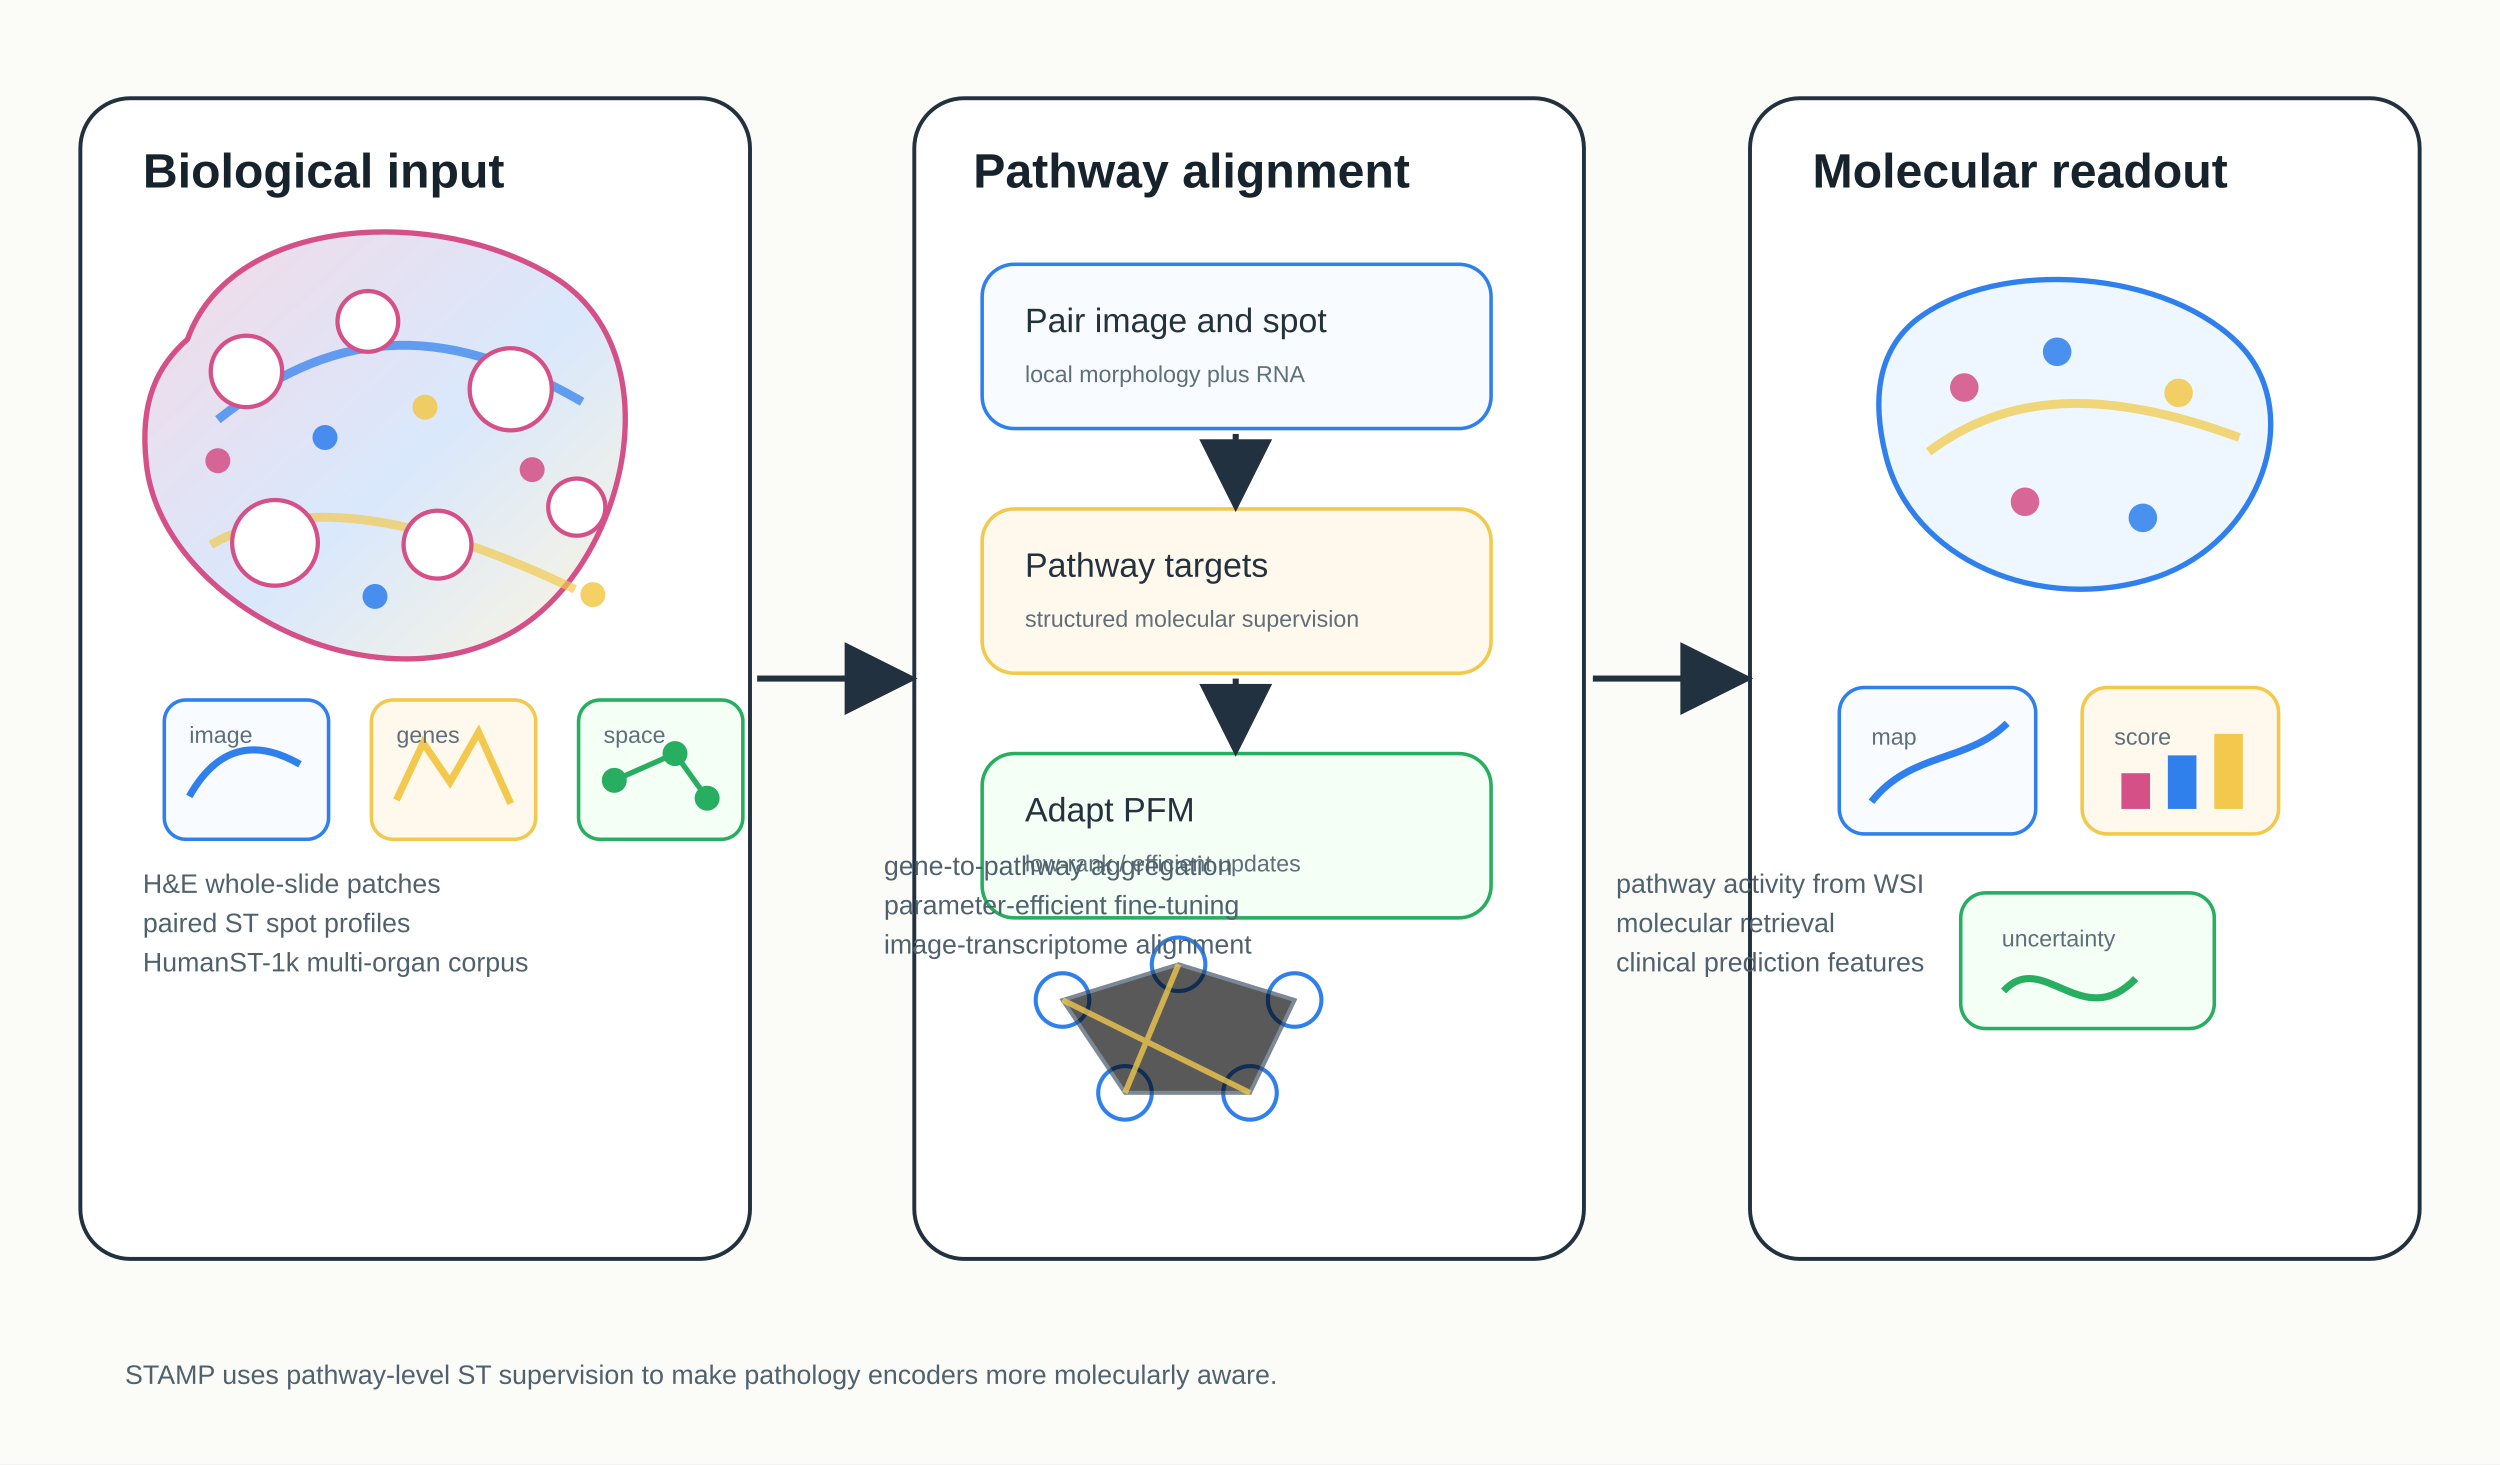
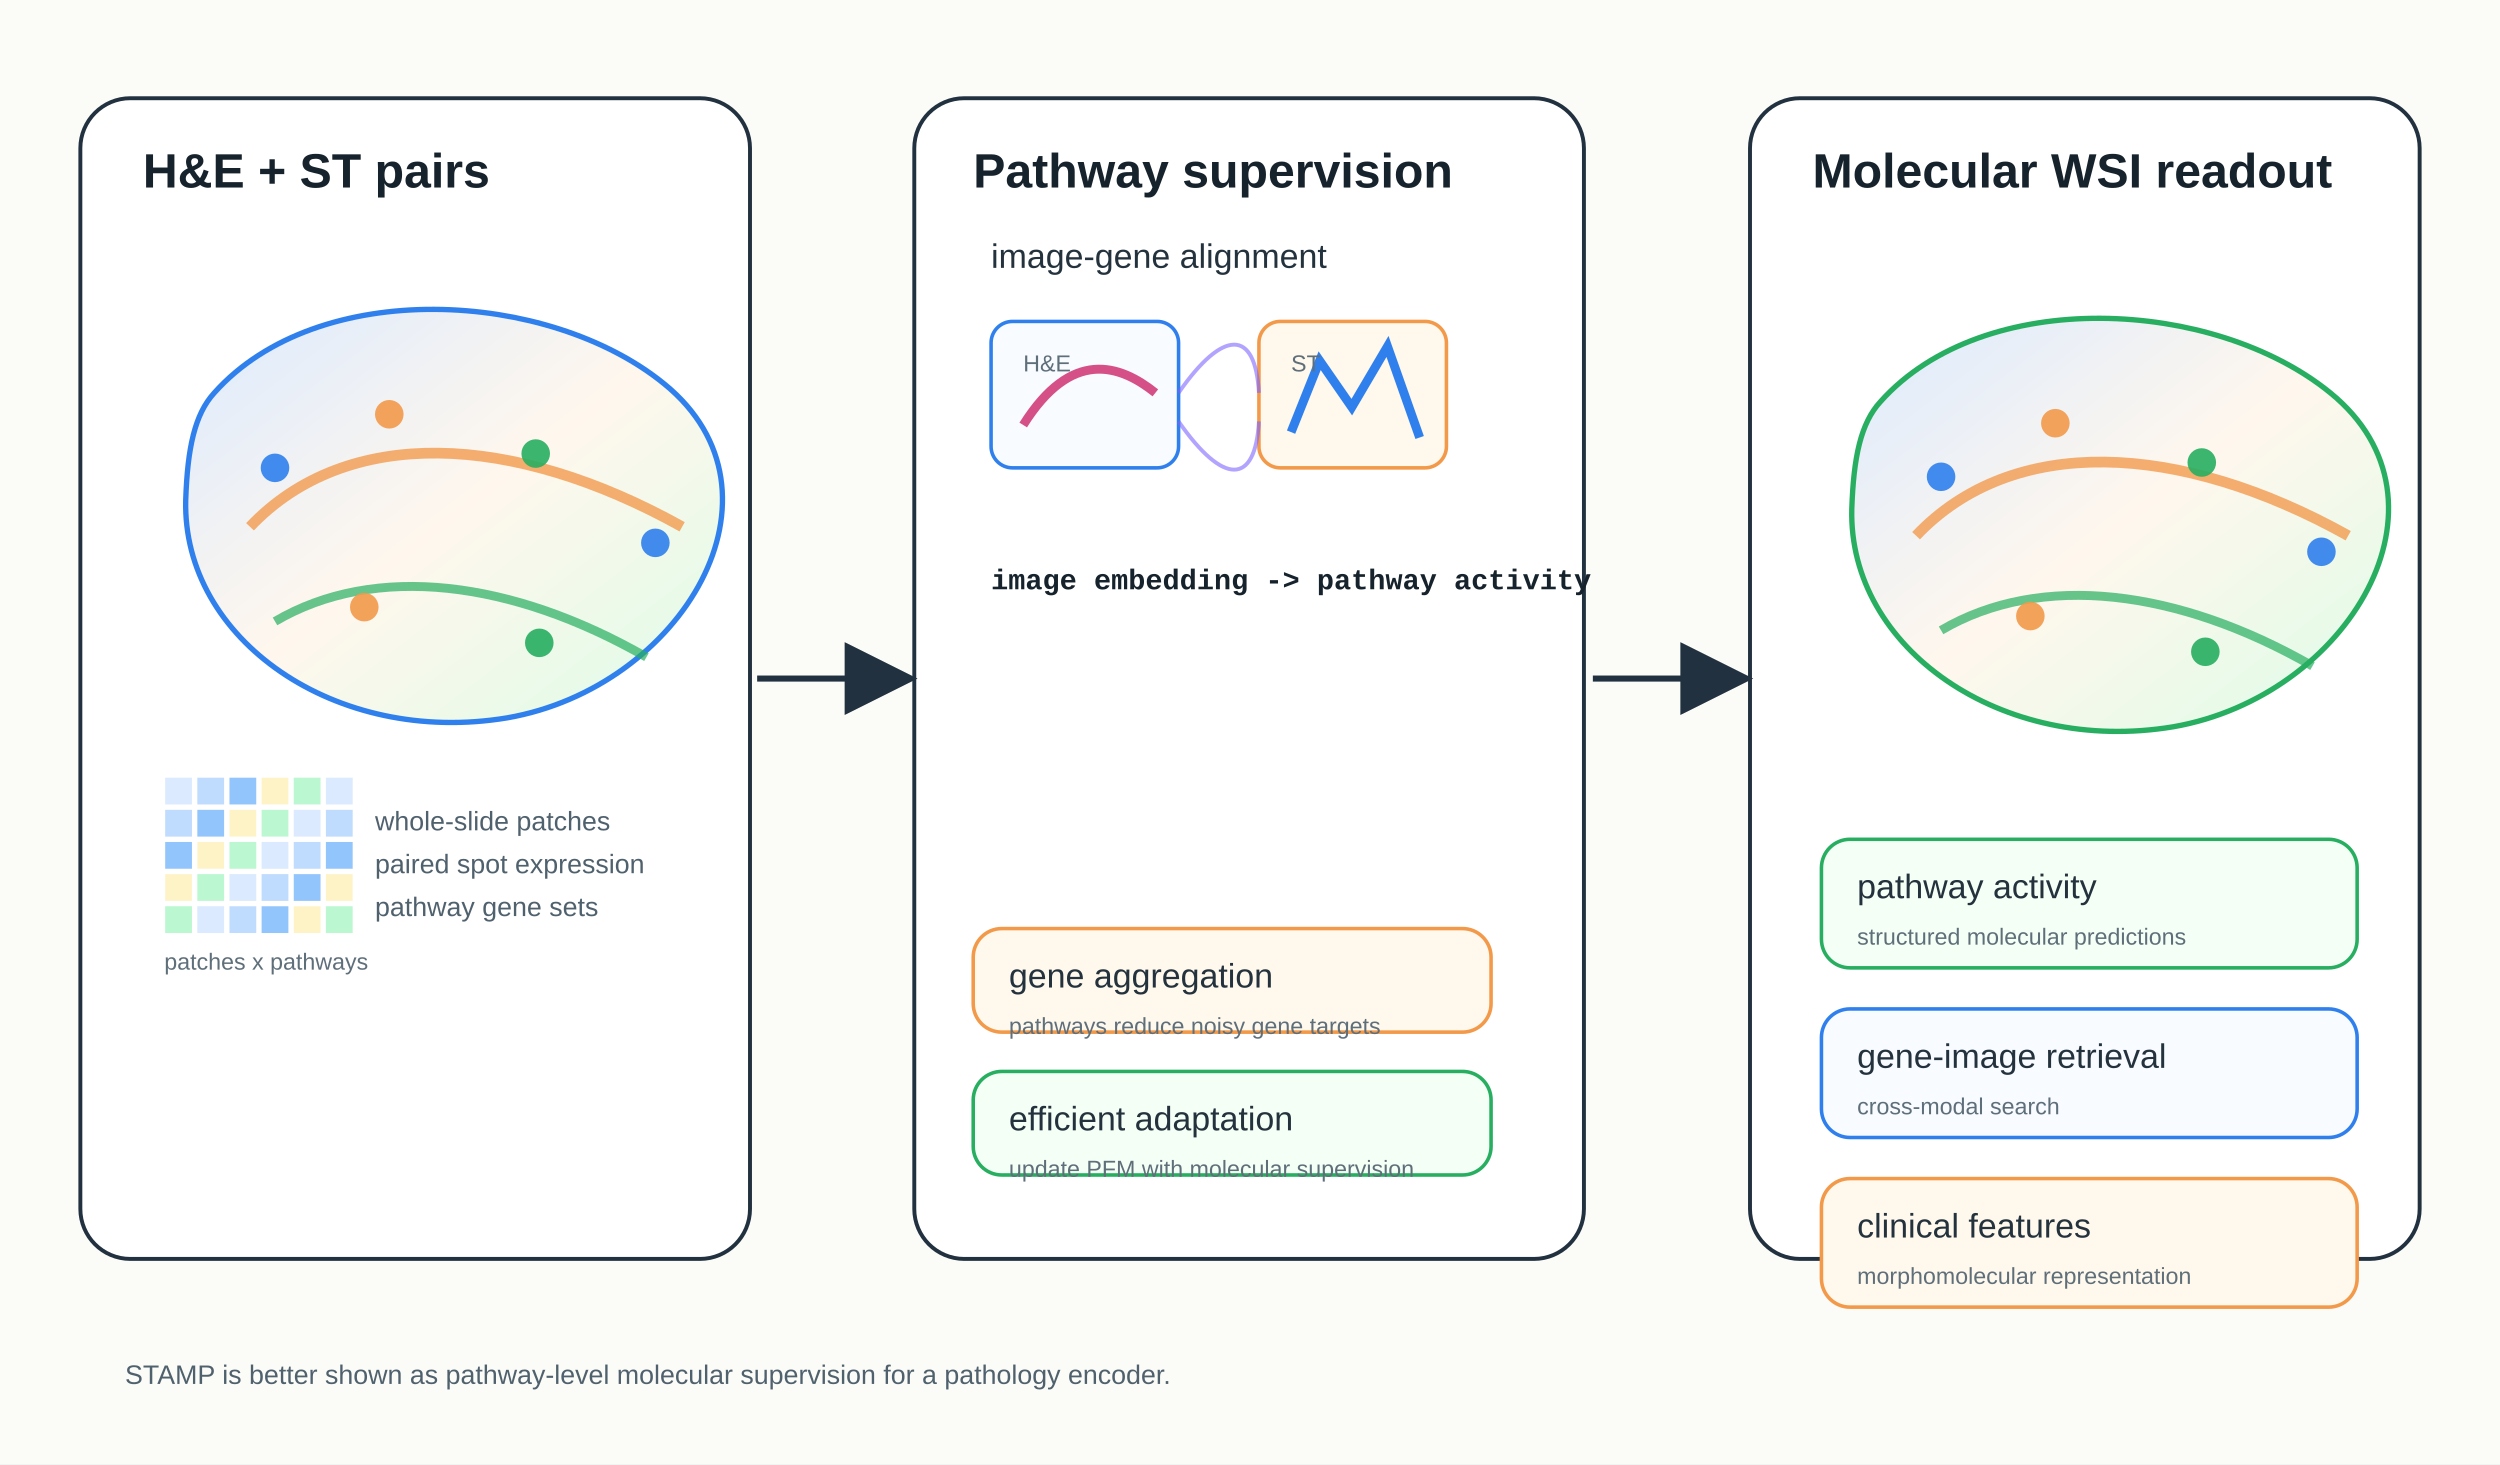
<svg xmlns="http://www.w3.org/2000/svg" width="1400" height="820" viewBox="0 0 1400 820" role="img" aria-labelledby="title desc">
  <defs>
-     <linearGradient id="tissueGrad" x1="0" x2="1" y1="0" y2="1">
-       <stop offset="0" stop-color="#d45087" stop-opacity="0.22" />
-       <stop offset="0.55" stop-color="#2f80ed" stop-opacity="0.18" />
-       <stop offset="1" stop-color="#f2c94c" stop-opacity="0.18" />
-     </linearGradient>
-     <linearGradient id="latentGrad" x1="0" x2="1">
-       <stop offset="0" stop-color="#2f80ed" stop-opacity="0.92" />
-       <stop offset="1" stop-color="#f2c94c" stop-opacity="0.92" />
+     <linearGradient id="tissue" x1="0" x2="1" y1="0" y2="1">
+       <stop offset="0" stop-color="#dbeafe" />
+       <stop offset=".5" stop-color="#fff7ed" />
+       <stop offset="1" stop-color="#dcfce7" />
    </linearGradient>
    <marker id="arrow" markerWidth="12" markerHeight="12" refX="10" refY="6" orient="auto">
      <path d="M0,0 L12,6 L0,12 z" fill="#22313f" />
    </marker>
    <style>
-       .bg{fill:#fbfbf7}.panel{fill:#ffffff;stroke:#22313f;stroke-width:2.2}.h{font:700 27px Arial,sans-serif;fill:#17232c}.t{font:19px Arial,sans-serif;fill:#24323d}.s{font:15px Arial,sans-serif;fill:#50616e}.xs{font:13px Arial,sans-serif;fill:#5f6f7a}.arrow{stroke:#22313f;stroke-width:3.4;fill:none;marker-end:url(#arrow)}.cell{fill:#ffffff;stroke:#d45087;stroke-width:2.4}.spot{fill:#d45087;opacity:.86}.spot2{fill:#2f80ed;opacity:.86}.spot3{fill:#f2c94c;opacity:.86}.node{fill:#ffffff;stroke:#2f80ed;stroke-width:2.3}.edge{stroke:#34495e;stroke-width:2.2;opacity:.65}.edge2{stroke:#f2c94c;stroke-width:3.2;opacity:.78}.chip{fill:#f8fbff;stroke:#2f80ed;stroke-width:2}.chip2{fill:#fff8ed;stroke:#f2c94c;stroke-width:2}.chip3{fill:#f4fff6;stroke:#27ae60;stroke-width:2}.latent{fill:url(#latentGrad);opacity:.86}.dash{stroke-dasharray:8 7}.thick{stroke-width:5}
+       .bg{fill:#fbfbf7}.panel{fill:#fff;stroke:#22313f;stroke-width:2.2}.h{font:700 27px Arial,sans-serif;fill:#17232c}.t{font:19px Arial,sans-serif;fill:#24323d}.s{font:15px Arial,sans-serif;fill:#50616e}.xs{font:13px Arial,sans-serif;fill:#5f6f7a}.formula{font:700 16px "Courier New",monospace;fill:#17232c}.arrow{stroke:#22313f;stroke-width:3.4;fill:none;marker-end:url(#arrow)}.arrow2{stroke:#22313f;stroke-width:3;fill:none;marker-end:url(#arrow)}.chip{fill:#f8fbff;stroke:#2f80ed;stroke-width:2}.chip2{fill:#fff8ed;stroke:#f2994a;stroke-width:2}.chip3{fill:#f4fff6;stroke:#27ae60;stroke-width:2}.spot{opacity:.9}.a{fill:#2f80ed}.b{fill:#f2994a}.c{fill:#27ae60}.node{fill:#fff;stroke-width:2.4}.blue{stroke:#2f80ed}.orange{stroke:#f2994a}.green{stroke:#27ae60}.soft{stroke:#7b61ff;stroke-width:2.2;opacity:.58;fill:none}.edge{stroke:#34495e;stroke-width:2.1;opacity:.62;fill:none}.strong{stroke:#f2994a;stroke-width:4;opacity:.85}
    </style>
  </defs>
  <rect class="bg" width="1400" height="820" />
  <rect class="panel" x="45" y="55" width="375" height="650" rx="28" />
  <rect class="panel" x="512" y="55" width="375" height="650" rx="28" />
  <rect class="panel" x="980" y="55" width="375" height="650" rx="28" />
-   <text class="h" x="80" y="105">Biological input</text>
-   <text class="h" x="545" y="105">Pathway alignment</text>
-   <text class="h" x="1015" y="105">Molecular readout</text>
-   <path d="M105 190 C130 120 245 115 310 155 C380 198 350 320 285 355 C205 398 90 335 82 260 C78 225 88 205 105 190 Z" fill="url(#tissueGrad)" stroke="#d45087" stroke-width="3" />
-   <path d="M122 235 C185 185 245 178 326 225" stroke="#2f80ed" stroke-width="5" fill="none" opacity=".72" />
-   <path d="M118 305 C172 275 242 292 322 330" stroke="#f2c94c" stroke-width="5" fill="none" opacity=".68" />
-   <circle class="cell" cx="138" cy="208" r="20" />
-   <circle class="cell" cx="206" cy="180" r="17" />
-   <circle class="cell" cx="286" cy="218" r="23" />
-   <circle class="cell" cx="154" cy="304" r="24" />
-   <circle class="cell" cx="245" cy="305" r="19" />
-   <circle class="cell" cx="323" cy="284" r="16" />
-   <circle class="spot" cx="122" cy="258" r="7" />
-   <circle class="spot2" cx="182" cy="245" r="7" />
-   <circle class="spot3" cx="238" cy="228" r="7" />
-   <circle class="spot" cx="298" cy="263" r="7" />
-   <circle class="spot2" cx="210" cy="334" r="7" />
-   <circle class="spot3" cx="332" cy="333" r="7" />
-   <g transform="translate(92 392)">
-     <rect class="chip" x="0" y="0" width="92" height="78" rx="12" />
-     <path d="M14 54 C32 22 55 24 76 36" stroke="#2f80ed" stroke-width="4" fill="none" />
-     <text class="xs" x="14" y="24">image</text>
-     <rect class="chip2" x="116" y="0" width="92" height="78" rx="12" />
-     <path d="M130 56 L145 24 L160 46 L176 18 L194 58" stroke="#f2c94c" stroke-width="4" fill="none" />
-     <text class="xs" x="130" y="24">genes</text>
-     <rect class="chip3" x="232" y="0" width="92" height="78" rx="12" />
-     <circle cx="252" cy="45" r="7" fill="#27ae60" />
-     <circle cx="286" cy="30" r="7" fill="#27ae60" />
-     <circle cx="304" cy="55" r="7" fill="#27ae60" />
-     <path d="M252 45 L286 30 L304 55" stroke="#27ae60" stroke-width="3" fill="none" />
-     <text class="xs" x="246" y="24">space</text>
+   <text class="h" x="80" y="105">H&amp;E + ST pairs</text>
+   <text class="h" x="545" y="105">Pathway supervision</text>
+   <text class="h" x="1015" y="105">Molecular WSI readout</text>
+   <g transform="translate(82 150)">
+     <path d="M38 70 C96 5 225 12 290 65 C365 126 300 235 202 252 C106 268 20 208 22 130 C23 101 27 82 38 70 Z" fill="url(#tissue)" stroke="#2f80ed" stroke-width="3" />
+     <path d="M58 145 C112 88 205 92 300 145" stroke="#f2994a" stroke-width="6" fill="none" opacity=".78" />
+     <path d="M72 198 C128 165 205 175 280 218" stroke="#27ae60" stroke-width="5" fill="none" opacity=".7" />
+     <circle class="spot a" cx="72" cy="112" r="8" />
+     <circle class="spot b" cx="136" cy="82" r="8" />
+     <circle class="spot c" cx="218" cy="104" r="8" />
+     <circle class="spot a" cx="285" cy="154" r="8" />
+     <circle class="spot b" cx="122" cy="190" r="8" />
+     <circle class="spot c" cx="220" cy="210" r="8" />
  </g>
-   <text class="s" x="80" y="500">H&amp;E whole-slide patches</text>
-   <text class="s" x="80" y="522">paired ST spot profiles</text>
-   <text class="s" x="80" y="544">HumanST-1k multi-organ corpus</text>
-   <path class="arrow" d="M424 380 C460 380 475 380 507 380" />
-   <g transform="translate(550 148)">
-     <rect class="chip" x="0" y="0" width="285" height="92" rx="18" />
-     <text class="t" x="24" y="38">Pair image and spot</text>
-     <text class="xs" x="24" y="66">local morphology plus RNA</text>
-     <rect class="chip2" x="0" y="137" width="285" height="92" rx="18" />
-     <text class="t" x="24" y="175">Pathway targets</text>
-     <text class="xs" x="24" y="203">structured molecular supervision</text>
-     <rect class="chip3" x="0" y="274" width="285" height="92" rx="18" />
-     <text class="t" x="24" y="312">Adapt PFM</text>
-     <text class="xs" x="24" y="340">low-rank / efficient updates</text>
-     <path class="arrow" d="M142 95 L142 132" />
-     <path class="arrow" d="M142 232 L142 269" />
+   <g>
+     <rect x="92" y="435" width="16" height="16" fill="#dbeafe" stroke="#fff" />
+     <rect x="110" y="435" width="16" height="16" fill="#bfdbfe" stroke="#fff" />
+     <rect x="128" y="435" width="16" height="16" fill="#93c5fd" stroke="#fff" />
+     <rect x="146" y="435" width="16" height="16" fill="#fef3c7" stroke="#fff" />
+     <rect x="164" y="435" width="16" height="16" fill="#bbf7d0" stroke="#fff" />
+     <rect x="182" y="435" width="16" height="16" fill="#dbeafe" stroke="#fff" />
+     <rect x="92" y="453" width="16" height="16" fill="#bfdbfe" stroke="#fff" />
+     <rect x="110" y="453" width="16" height="16" fill="#93c5fd" stroke="#fff" />
+     <rect x="128" y="453" width="16" height="16" fill="#fef3c7" stroke="#fff" />
+     <rect x="146" y="453" width="16" height="16" fill="#bbf7d0" stroke="#fff" />
+     <rect x="164" y="453" width="16" height="16" fill="#dbeafe" stroke="#fff" />
+     <rect x="182" y="453" width="16" height="16" fill="#bfdbfe" stroke="#fff" />
+     <rect x="92" y="471" width="16" height="16" fill="#93c5fd" stroke="#fff" />
+     <rect x="110" y="471" width="16" height="16" fill="#fef3c7" stroke="#fff" />
+     <rect x="128" y="471" width="16" height="16" fill="#bbf7d0" stroke="#fff" />
+     <rect x="146" y="471" width="16" height="16" fill="#dbeafe" stroke="#fff" />
+     <rect x="164" y="471" width="16" height="16" fill="#bfdbfe" stroke="#fff" />
+     <rect x="182" y="471" width="16" height="16" fill="#93c5fd" stroke="#fff" />
+     <rect x="92" y="489" width="16" height="16" fill="#fef3c7" stroke="#fff" />
+     <rect x="110" y="489" width="16" height="16" fill="#bbf7d0" stroke="#fff" />
+     <rect x="128" y="489" width="16" height="16" fill="#dbeafe" stroke="#fff" />
+     <rect x="146" y="489" width="16" height="16" fill="#bfdbfe" stroke="#fff" />
+     <rect x="164" y="489" width="16" height="16" fill="#93c5fd" stroke="#fff" />
+     <rect x="182" y="489" width="16" height="16" fill="#fef3c7" stroke="#fff" />
+     <rect x="92" y="507" width="16" height="16" fill="#bbf7d0" stroke="#fff" />
+     <rect x="110" y="507" width="16" height="16" fill="#dbeafe" stroke="#fff" />
+     <rect x="128" y="507" width="16" height="16" fill="#bfdbfe" stroke="#fff" />
+     <rect x="146" y="507" width="16" height="16" fill="#93c5fd" stroke="#fff" />
+     <rect x="164" y="507" width="16" height="16" fill="#fef3c7" stroke="#fff" />
+     <rect x="182" y="507" width="16" height="16" fill="#bbf7d0" stroke="#fff" />
+     <text class="xs" x="92" y="543">patches x pathways</text>
  </g>
-   <g transform="translate(595 560)">
-     <circle class="node" cx="0" cy="0" r="15" />
-     <circle class="node" cx="65" cy="-20" r="15" />
-     <circle class="node" cx="130" cy="0" r="15" />
-     <circle class="node" cx="35" cy="52" r="15" />
-     <circle class="node" cx="105" cy="52" r="15" />
-     <path class="edge" d="M0 0 L65 -20 L130 0 L105 52 L35 52 Z" />
-     <path class="edge2" d="M0 0 L105 52 M65 -20 L35 52" />
+   <text class="s" x="210" y="465">whole-slide patches</text>
+   <text class="s" x="210" y="489">paired spot expression</text>
+   <text class="s" x="210" y="513">pathway gene sets</text>
+   <path class="arrow" d="M424 380 C462 380 475 380 507 380" />
+   <g transform="translate(555 150)">
+     <text class="t" x="0" y="0">image-gene alignment</text>
+     <rect class="chip" x="0" y="30" width="105" height="82" rx="12" />
+     <path d="M18 88 C45 45 72 54 92 70" stroke="#d45087" stroke-width="5" fill="none" />
+     <text class="xs" x="18" y="58">H&amp;E</text>
+     <rect class="chip2" x="150" y="30" width="105" height="82" rx="12" />
+     <path d="M168 92 L184 52 L202 78 L222 44 L240 95" stroke="#2f80ed" stroke-width="5" fill="none" />
+     <text class="xs" x="168" y="58">ST</text>
+     <path class="soft" d="M105 70 C130 34 148 34 150 70 M105 86 C130 122 148 122 150 86" />
+     <text class="formula" x="0" y="180">image embedding -&gt; pathway activity</text>
  </g>
-   <text class="s" x="495" y="490">gene-to-pathway aggregation</text>
-   <text class="s" x="495" y="512">parameter-efficient fine-tuning</text>
-   <text class="s" x="495" y="534">image-transcriptome alignment</text>
+   <rect class="chip2" x="545" y="520" width="290" height="58" rx="16" />
+   <text class="t" x="565" y="553">gene aggregation</text>
+   <text class="xs" x="565" y="579">pathways reduce noisy gene targets</text>
+   <rect class="chip3" x="545" y="600" width="290" height="58" rx="16" />
+   <text class="t" x="565" y="633">efficient adaptation</text>
+   <text class="xs" x="565" y="659">update PFM with molecular supervision</text>
  <path class="arrow" d="M892 380 C930 380 945 380 975 380" />
-   <g transform="translate(1030 135)">
-     <path d="M42 45 C88 8 186 16 226 60 C260 98 236 168 178 188 C112 210 40 178 26 120 C18 88 22 62 42 45 Z" fill="#eef7ff" stroke="#2f80ed" stroke-width="3" />
-     <path d="M50 118 C94 85 148 82 224 110" stroke="#f2c94c" stroke-width="5" fill="none" opacity=".75" />
-     <circle class="spot" cx="70" cy="82" r="8" />
-     <circle class="spot2" cx="122" cy="62" r="8" />
-     <circle class="spot3" cx="190" cy="85" r="8" />
-     <circle class="spot" cx="104" cy="146" r="8" />
-     <circle class="spot2" cx="170" cy="155" r="8" />
-     <rect class="chip" x="0" y="250" width="110" height="82" rx="14" />
-     <text class="xs" x="18" y="282">map</text>
-     <path d="M18 314 C40 286 72 292 94 270" stroke="#2f80ed" stroke-width="4" fill="none" />
-     <rect class="chip2" x="136" y="250" width="110" height="82" rx="14" />
-     <text class="xs" x="154" y="282">score</text>
-     <rect x="158" y="298" width="16" height="20" fill="#d45087" />
-     <rect x="184" y="288" width="16" height="30" fill="#2f80ed" />
-     <rect x="210" y="276" width="16" height="42" fill="#f2c94c" />
-     <rect class="chip3" x="68" y="365" width="142" height="76" rx="14" />
-     <text class="xs" x="91" y="395">uncertainty</text>
-     <path d="M92 420 C114 396 136 444 166 413" stroke="#27ae60" stroke-width="4" fill="none" />
+   <g transform="translate(1015 155)">
+     <g transform="translate(0 0)">
+       <path d="M38 70 C96 5 225 12 290 65 C365 126 300 235 202 252 C106 268 20 208 22 130 C23 101 27 82 38 70 Z" fill="url(#tissue)" stroke="#27ae60" stroke-width="3" />
+       <path d="M58 145 C112 88 205 92 300 145" stroke="#f2994a" stroke-width="6" fill="none" opacity=".78" />
+       <path d="M72 198 C128 165 205 175 280 218" stroke="#27ae60" stroke-width="5" fill="none" opacity=".7" />
+       <circle class="spot a" cx="72" cy="112" r="8" />
+       <circle class="spot b" cx="136" cy="82" r="8" />
+       <circle class="spot c" cx="218" cy="104" r="8" />
+       <circle class="spot a" cx="285" cy="154" r="8" />
+       <circle class="spot b" cx="122" cy="190" r="8" />
+       <circle class="spot c" cx="220" cy="210" r="8" />
+     </g>
+     <rect class="chip3" x="5" y="315" width="300" height="72" rx="16" />
+     <text class="t" x="25" y="348">pathway activity</text>
+     <text class="xs" x="25" y="374">structured molecular predictions</text>
+     <rect class="chip" x="5" y="410" width="300" height="72" rx="16" />
+     <text class="t" x="25" y="443">gene-image retrieval</text>
+     <text class="xs" x="25" y="469">cross-modal search</text>
+     <rect class="chip2" x="5" y="505" width="300" height="72" rx="16" />
+     <text class="t" x="25" y="538">clinical features</text>
+     <text class="xs" x="25" y="564">morphomolecular representation</text>
  </g>
-   <text class="s" x="905" y="500">pathway activity from WSI</text>
-   <text class="s" x="905" y="522">molecular retrieval</text>
-   <text class="s" x="905" y="544">clinical prediction features</text>
-   <text class="s" x="70" y="775">STAMP uses pathway-level ST supervision to make pathology encoders more molecularly aware.</text>
+   <text class="s" x="70" y="775">STAMP is better shown as pathway-level molecular supervision for a pathology encoder.</text>
</svg>
